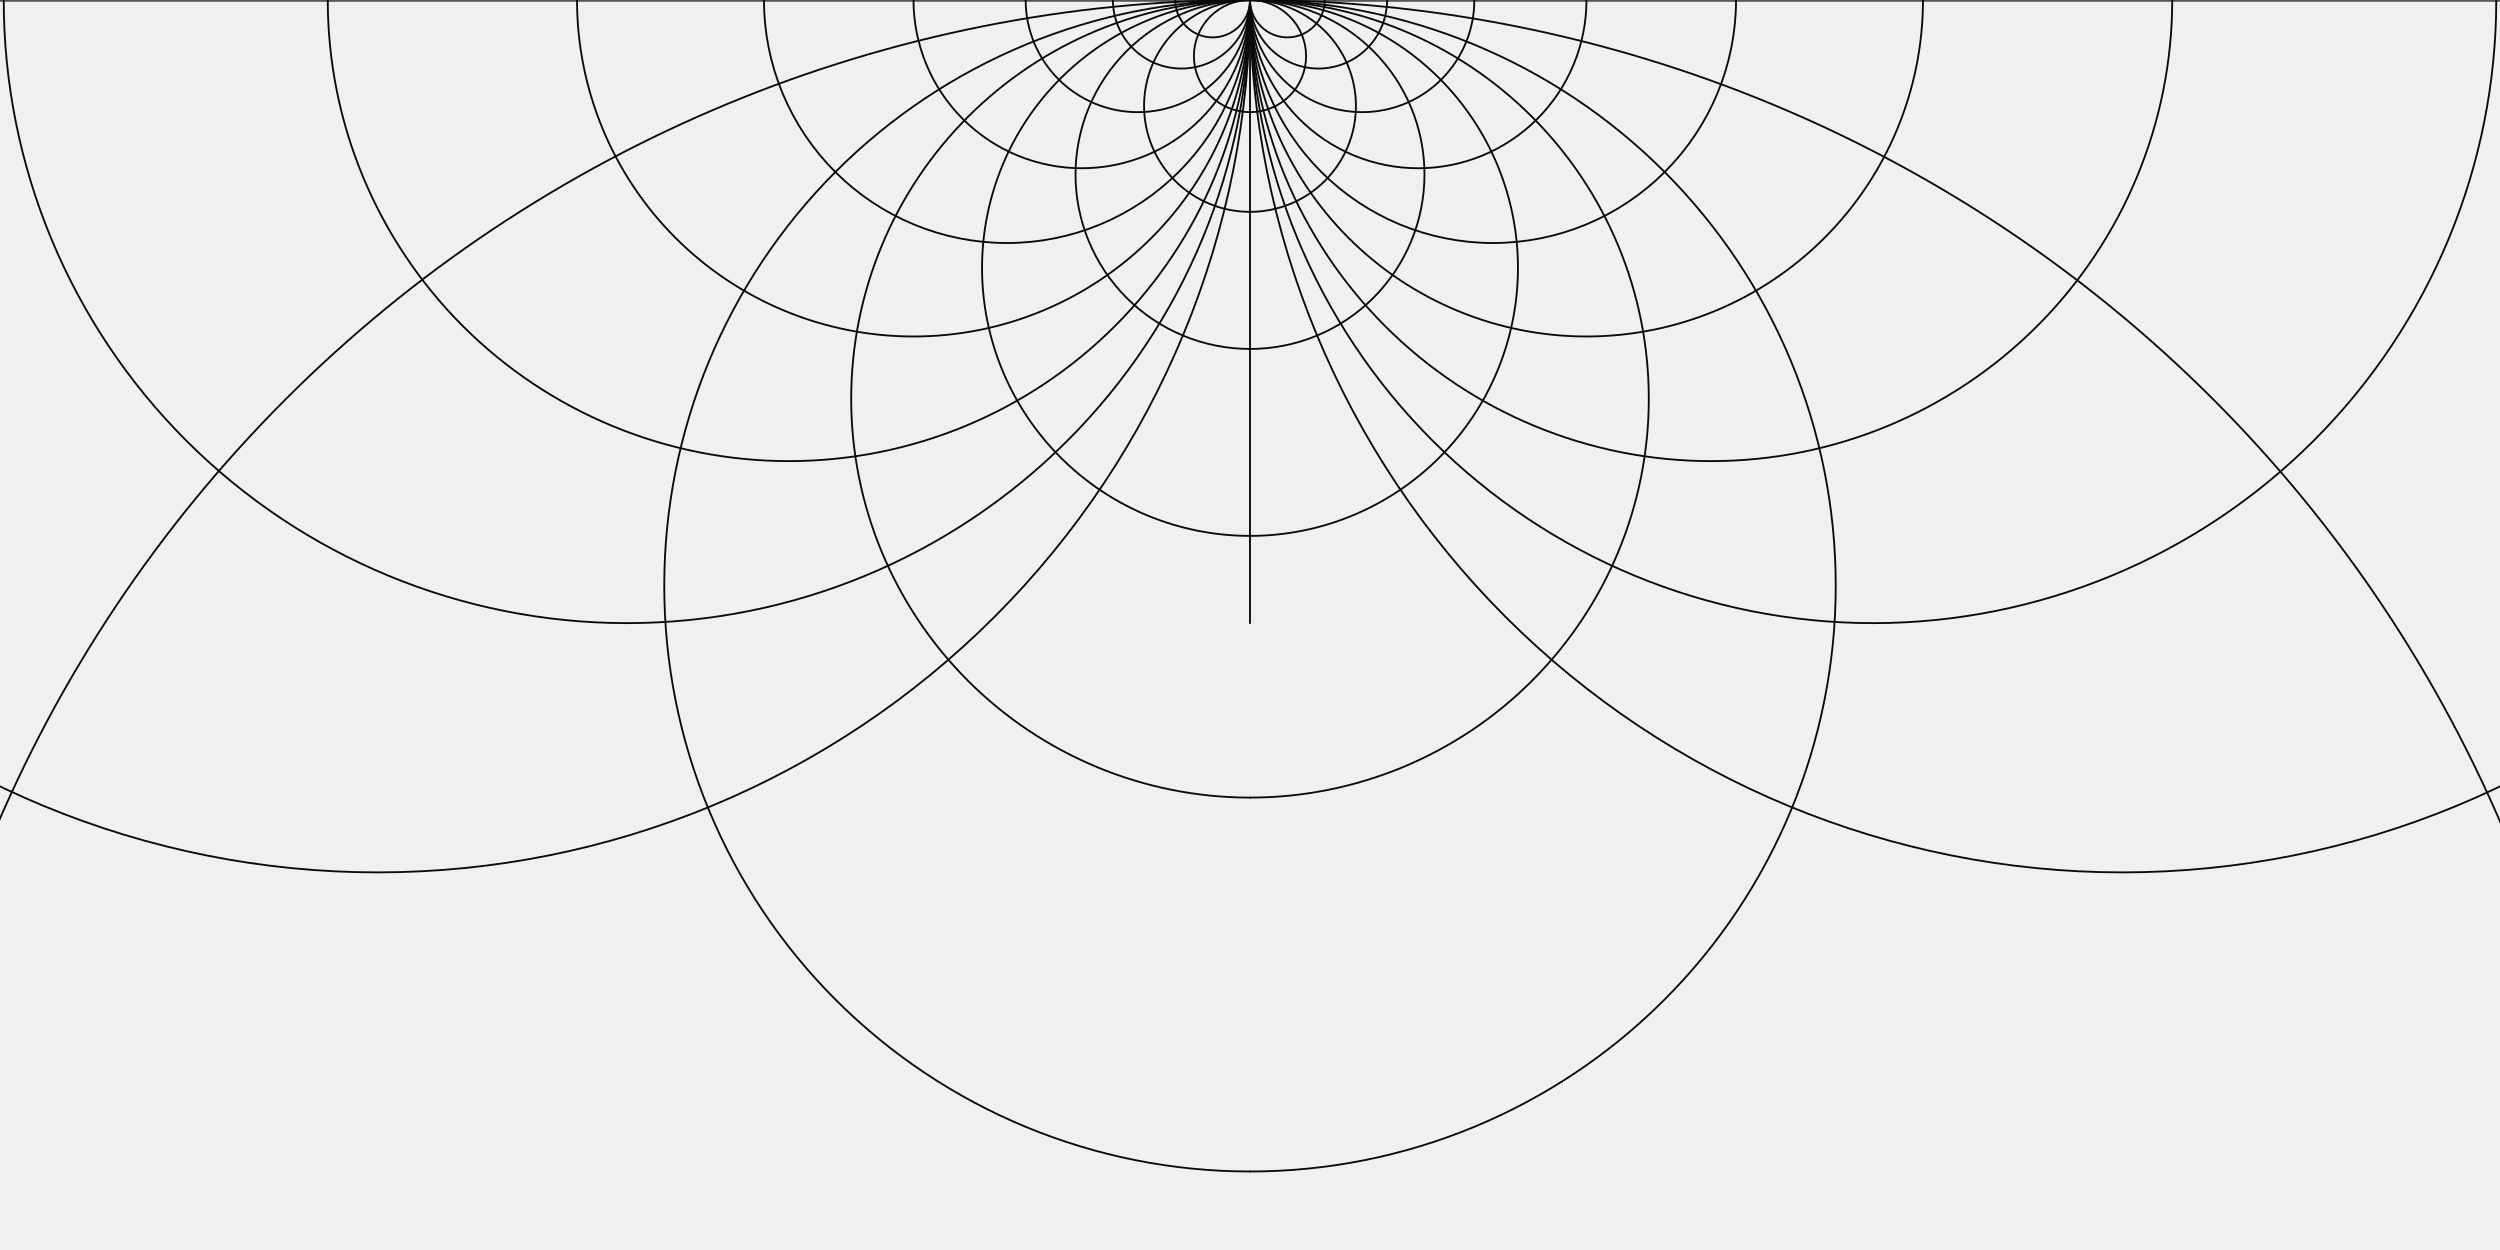
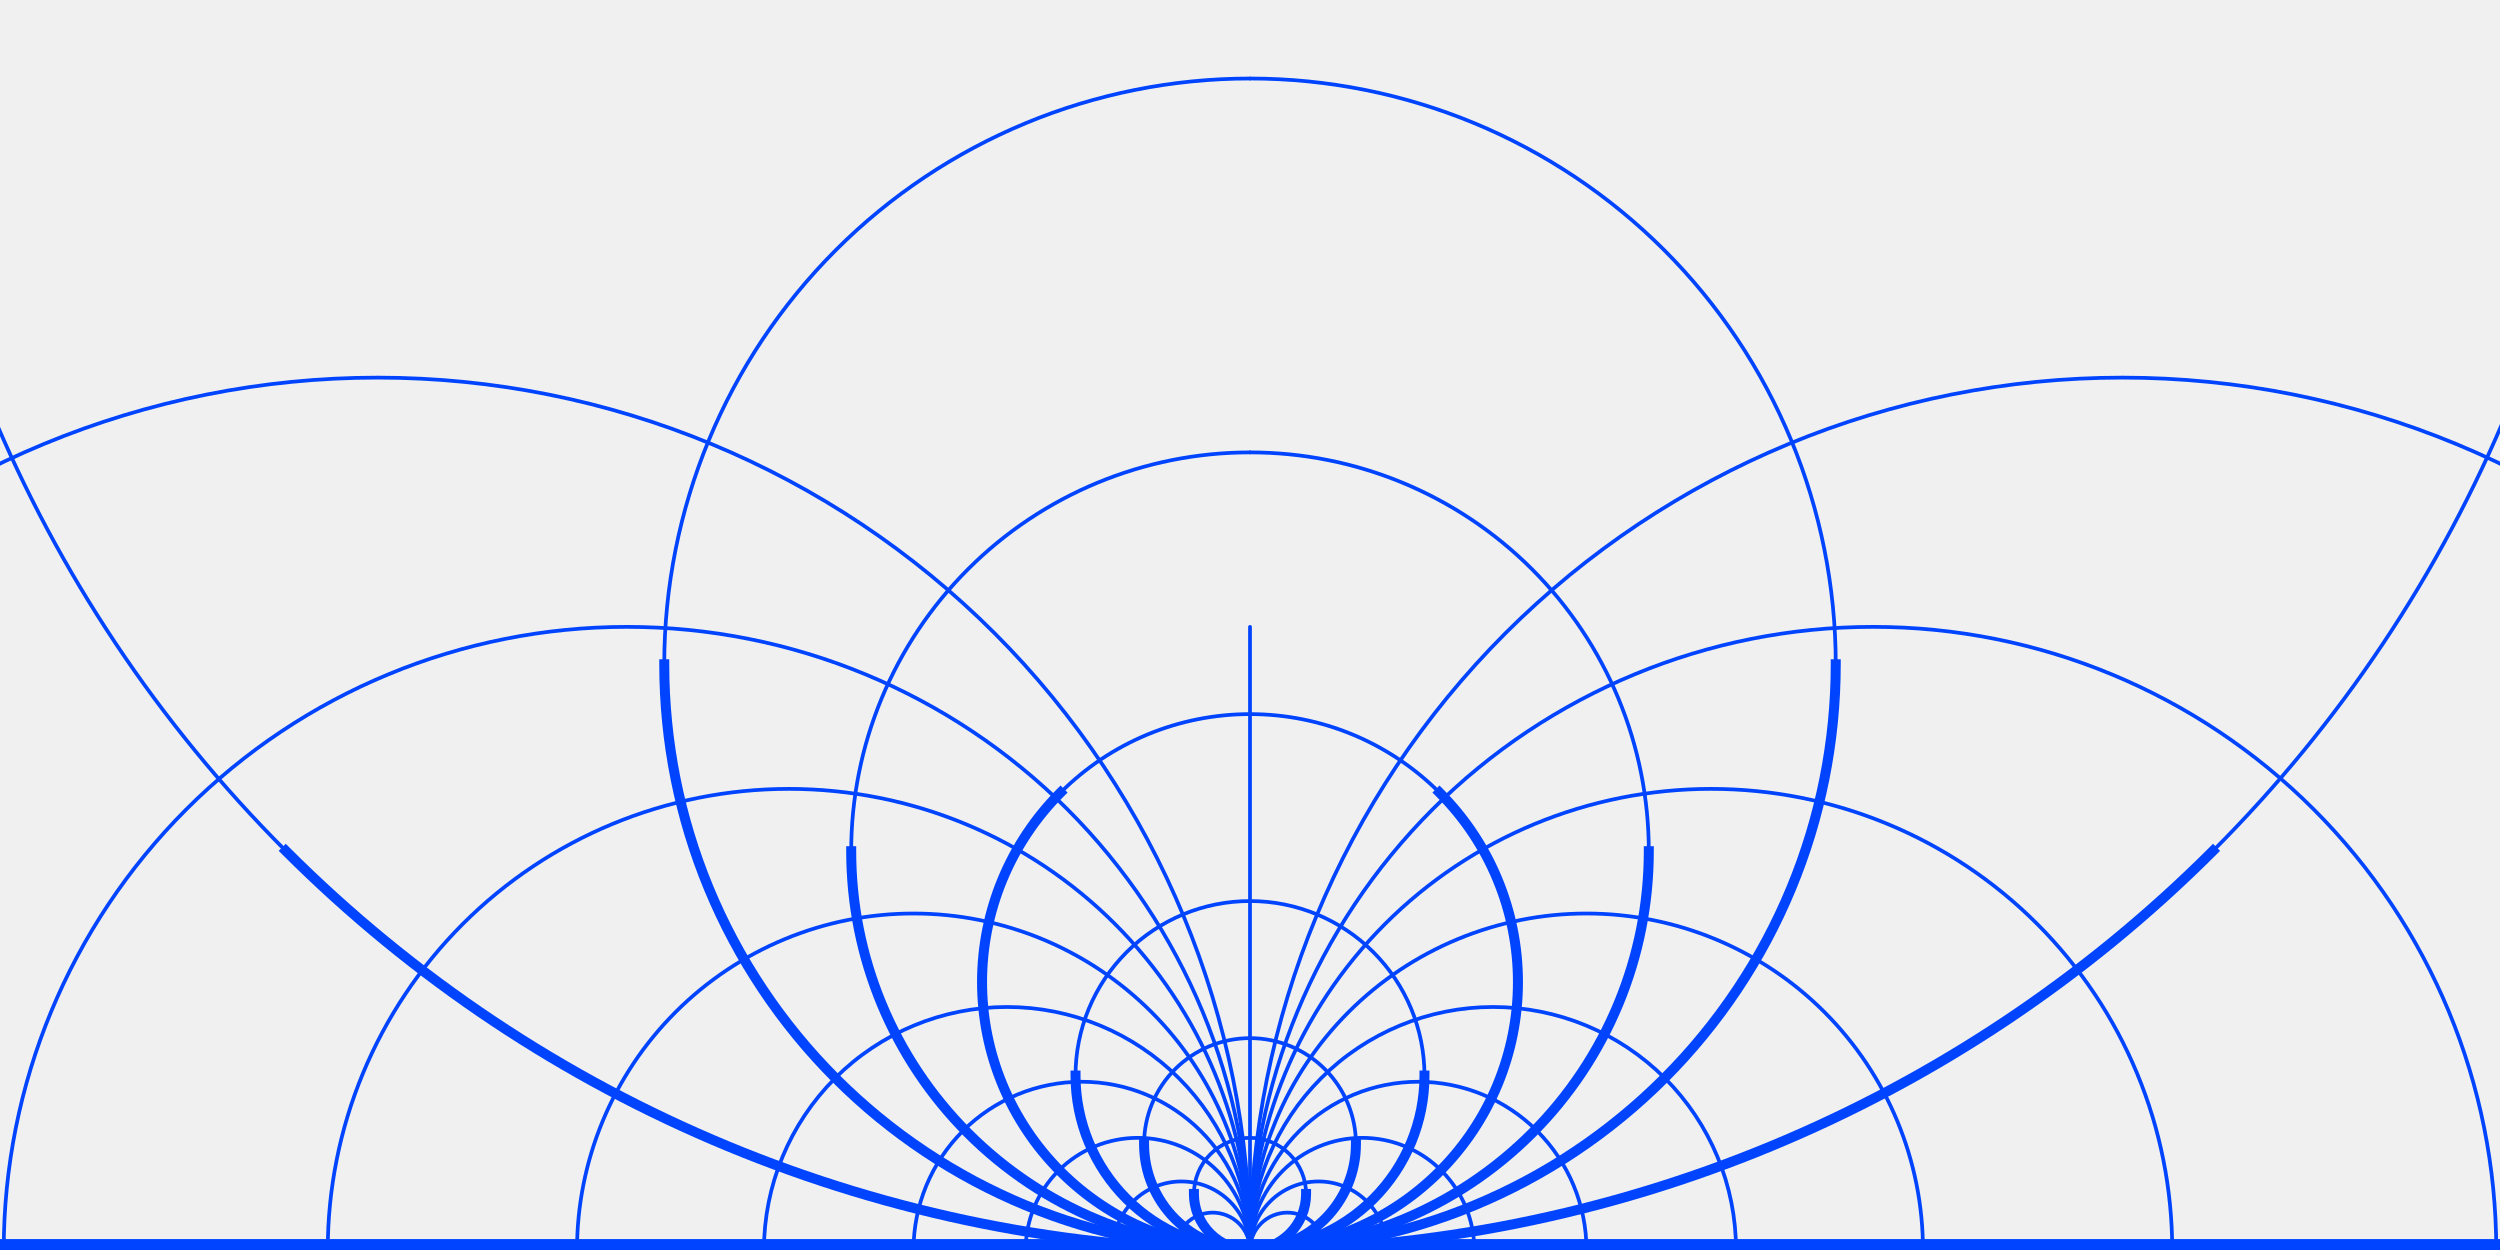
- <svg xmlns="http://www.w3.org/2000/svg" viewBox="0 0 2006 1003" width="2006" height="1003" fill="none" stroke="#0A0A0A" stroke-width="1.5" stroke-linecap="round">
+ <svg xmlns="http://www.w3.org/2000/svg" width="1000" height="500" viewBox="0 0 1000 500" fill="none">
+   <g clip-path="url(#clip0_16_289)">
+     <mask id="mask0_16_289" style="mask-type:luminance" maskUnits="userSpaceOnUse" x="0" y="0" width="1000" height="500">
+       <path d="M1000 500H0V0H1000V500Z" fill="white" />
+     </mask>
+     <g mask="url(#mask0_16_289)">
+       <path d="M0 499.626H1000" stroke="#0044FF" stroke-width="0.499" stroke-linecap="round" />
+       <path d="M0 499.626H1000" stroke="#0044FF" stroke-width="7.976" stroke-linecap="round" />
+       <path d="M500 500V250.748" stroke="#0044FF" stroke-width="1.496" stroke-linecap="round" />
+       <path d="M500 500C494.05 500 488.344 497.637 484.137 493.43C479.931 489.223 477.567 483.517 477.567 477.567C477.567 471.618 479.931 465.912 484.137 461.705C488.344 457.498 494.05 455.135 500 455.135" stroke="#0044FF" stroke-width="1.496" stroke-linecap="round" />
+       <path d="M477.567 477.567C477.567 483.517 479.931 489.223 484.137 493.43C488.344 497.637 494.05 500 500 500" stroke="#0044FF" stroke-width="4" stroke-linecap="square" />
+       <path d="M500 500C505.947 500 511.655 497.637 515.862 493.43C520.07 489.223 522.433 483.517 522.433 477.567C522.433 471.618 520.07 465.912 515.862 461.705C511.655 457.498 505.947 455.135 500 455.135" stroke="#0044FF" stroke-width="1.496" stroke-linecap="round" />
+       <path d="M522.433 477.567C522.433 483.517 520.07 489.223 515.862 493.43C511.655 497.637 505.947 500 500 500" stroke="#0044FF" stroke-width="4" stroke-linecap="square" />
+       <path d="M500 500C488.762 500 477.984 495.536 470.038 487.589C462.091 479.643 457.627 468.865 457.627 457.627C457.627 446.389 462.091 435.612 470.038 427.665C477.984 419.718 488.762 415.254 500 415.254" stroke="#0044FF" stroke-width="1.496" stroke-linecap="round" />
+       <path d="M500 500C511.236 500 522.014 495.536 529.96 487.589C537.906 479.643 542.373 468.865 542.373 457.627C542.373 446.389 537.906 435.612 529.96 427.665C522.014 419.718 511.236 415.254 500 415.254" stroke="#0044FF" stroke-width="1.496" stroke-linecap="round" />
+       <path d="M457.627 457.627C457.627 468.865 462.091 479.643 470.038 487.589C477.984 495.536 488.762 500 500 500" stroke="#0044FF" stroke-width="4" stroke-linecap="square" />
+       <path d="M542.373 457.627C542.373 468.865 537.906 479.643 529.96 487.589C522.014 495.536 511.236 500 500 500" stroke="#0044FF" stroke-width="4" stroke-linecap="square" />
+       <path d="M500 500C481.49 500 463.739 492.647 450.65 479.559C437.562 466.47 430.209 448.719 430.209 430.209C430.209 411.7 437.562 393.948 450.65 380.86C463.739 367.772 481.49 360.419 500 360.419" stroke="#0044FF" stroke-width="1.496" stroke-linecap="round" />
+       <path d="M500 500C518.509 500 536.261 492.647 549.347 479.559C562.437 466.47 569.79 448.719 569.79 430.209C569.79 411.7 562.437 393.948 549.347 380.86C536.261 367.772 518.509 360.419 500 360.419" stroke="#0044FF" stroke-width="1.496" stroke-linecap="round" />
+       <path d="M500 500C481.49 500 463.739 492.647 450.65 479.559C437.562 466.47 430.209 448.719 430.209 430.209" stroke="#0044FF" stroke-width="4" stroke-linecap="square" />
+       <path d="M569.79 430.209C569.79 448.719 562.437 466.47 549.347 479.559C536.261 492.647 518.509 500 500 500" stroke="#0044FF" stroke-width="4" stroke-linecap="square" />
+       <path d="M500 500C471.574 500 444.313 488.708 424.213 468.608C404.113 448.508 392.821 421.247 392.821 392.822C392.821 364.396 404.113 337.135 424.213 317.035C444.313 296.935 471.574 285.643 500 285.643" stroke="#0044FF" stroke-width="1.496" stroke-linecap="round" />
+       <path d="M500 500C528.424 500 555.688 488.708 575.787 468.608C595.887 448.508 607.178 421.247 607.178 392.822C607.178 364.396 595.887 337.135 575.787 317.035C555.688 296.935 528.424 285.643 500 285.643" stroke="#0044FF" stroke-width="1.496" stroke-linecap="round" />
+       <path d="M424.213 317.035C404.113 337.135 392.821 364.396 392.821 392.822C392.821 421.247 404.113 448.508 424.213 468.608C444.313 488.708 471.574 500 500 500" stroke="#0044FF" stroke-width="4" stroke-linecap="square" />
+       <path d="M575.787 317.035C595.887 337.135 607.178 364.396 607.178 392.822C607.178 421.247 595.887 448.508 575.787 468.608C555.688 488.708 528.424 500 500 500" stroke="#0044FF" stroke-width="4" stroke-linecap="square" />
+       <path d="M500 500C457.692 500 417.117 483.193 387.201 453.277C357.285 423.361 340.479 382.786 340.479 340.479C340.479 298.171 357.285 257.596 387.201 227.68C417.117 197.764 457.692 180.957 500 180.957" stroke="#0044FF" stroke-width="1.496" stroke-linecap="round" />
+       <path d="M500 500C542.308 500 582.881 483.193 612.797 453.277C642.717 423.361 659.521 382.786 659.521 340.479C659.521 298.171 642.717 257.596 612.797 227.68C582.881 197.764 542.308 180.957 500 180.957" stroke="#0044FF" stroke-width="1.496" stroke-linecap="round" />
+       <path d="M340.479 340.479C340.479 382.786 357.285 423.361 387.201 453.277C417.117 483.193 457.692 500 500 500" stroke="#0044FF" stroke-width="4" stroke-linecap="square" />
+       <path d="M659.521 340.479C659.521 382.786 642.717 423.361 612.797 453.277C582.881 483.193 542.308 500 500 500" stroke="#0044FF" stroke-width="4" stroke-linecap="square" />
+       <path d="M500 500C437.86 500 378.266 475.315 334.327 431.376C290.388 387.437 265.703 327.842 265.703 265.703C265.703 203.563 290.388 143.969 334.327 100.03C378.266 56.091 437.86 31.406 500 31.406" stroke="#0044FF" stroke-width="1.496" stroke-linecap="round" />
+       <path d="M265.703 265.703C265.703 327.842 290.388 387.437 334.327 431.376C378.266 475.315 437.86 500 500 500" stroke="#0044FF" stroke-width="4" stroke-linecap="square" />
+       <path d="M500 500C562.139 500 621.735 475.315 665.673 431.376C709.611 387.437 734.297 327.842 734.297 265.703C734.297 203.563 709.611 143.969 665.673 100.03C621.735 56.091 562.139 31.406 500 31.406" stroke="#0044FF" stroke-width="1.496" stroke-linecap="round" />
+       <path d="M734.297 265.703C734.297 327.842 709.611 387.437 665.673 431.376C621.735 475.315 562.139 500 500 500" stroke="#0044FF" stroke-width="4" stroke-linecap="square" />
+       <path d="M499.751 500C355.177 500 216.525 442.568 114.297 340.339C12.068 238.111 -45.364 99.459 -45.364 -45.115C-45.364 -189.686 12.068 -328.34 114.297 -430.568C216.525 -532.797 355.177 -590.229 499.751 -590.229" stroke="#0044FF" stroke-width="1.496" stroke-linecap="round" />
+       <path d="M499.751 500C355.178 500 216.525 442.568 114.297 340.339" stroke="#0044FF" stroke-width="4" stroke-linecap="square" />
+       <path d="M499.75 500C644.322 500 782.976 442.568 885.204 340.339C987.432 238.111 1044.87 99.459 1044.87 -45.115C1044.87 -189.686 987.432 -328.34 885.204 -430.568C782.976 -532.797 644.322 -590.229 499.75 -590.229" stroke="#0044FF" stroke-width="1.496" stroke-linecap="round" />
+       <path d="M499.75 500C644.322 500 782.976 442.568 885.204 340.339" stroke="#0044FF" stroke-width="4" stroke-linecap="square" />
+       <path d="M500 500C500 496.034 501.575 492.23 504.382 489.425C507.183 486.621 510.987 485.045 514.955 485.045C518.923 485.045 522.727 486.621 525.528 489.425C528.335 492.23 529.91 496.034 529.91 500" stroke="#0044FF" stroke-width="1.496" stroke-linecap="round" />
+       <path d="M500 500C500 496.034 498.424 492.23 495.62 489.425C492.815 486.621 489.011 485.045 485.045 485.045C481.079 485.045 477.275 486.621 474.47 489.425C471.666 492.23 470.09 496.034 470.09 500" stroke="#0044FF" stroke-width="1.496" stroke-linecap="round" />
+       <path d="M500 500C500 492.728 502.886 485.755 508.031 480.613C513.17 475.471 520.145 472.582 527.418 472.582C534.691 472.582 541.665 475.471 546.805 480.613C551.949 485.755 554.835 492.728 554.835 500" stroke="#0044FF" stroke-width="1.496" stroke-linecap="round" />
+       <path d="M500 500C500 492.728 497.111 485.755 491.97 480.613C486.828 475.471 479.854 472.582 472.582 472.582C465.311 472.582 458.337 475.471 453.195 480.613C448.053 485.755 445.165 492.728 445.165 500" stroke="#0044FF" stroke-width="1.496" stroke-linecap="round" />
+       <path d="M500 500C500 488.101 504.726 476.689 513.141 468.275C521.555 459.861 532.966 455.135 544.865 455.135C556.765 455.135 568.175 459.861 576.59 468.275C585.005 476.689 589.731 488.101 589.731 500" stroke="#0044FF" stroke-width="1.496" stroke-linecap="round" />
+       <path d="M500 500C500 488.101 495.273 476.689 486.859 468.275C478.445 459.861 467.033 455.135 455.134 455.135C443.236 455.135 431.824 459.861 423.41 468.275C414.996 476.689 410.269 488.101 410.269 500" stroke="#0044FF" stroke-width="1.496" stroke-linecap="round" />
+       <path d="M500 500C500 482.151 507.089 465.034 519.711 452.413C532.333 439.792 549.452 432.702 567.298 432.702C585.145 432.702 602.263 439.792 614.885 452.413C627.507 465.034 634.596 482.151 634.596 500" stroke="#0044FF" stroke-width="1.496" stroke-linecap="round" />
+       <path d="M500 500C500 482.151 492.91 465.034 480.289 452.413C467.668 439.792 450.55 432.702 432.702 432.702C414.853 432.702 397.736 439.792 385.115 452.413C372.494 465.034 365.404 482.151 365.404 500" stroke="#0044FF" stroke-width="1.496" stroke-linecap="round" />
+       <path d="M500 500C500 474.219 510.239 449.494 528.47 431.263C546.7 413.033 571.426 402.792 597.208 402.792C622.991 402.792 647.717 413.033 665.947 431.263C684.177 449.494 694.417 474.219 694.417 500" stroke="#0044FF" stroke-width="1.496" stroke-linecap="round" />
+       <path d="M500 500C500 474.219 489.758 449.494 471.528 431.263C453.298 413.033 428.573 402.792 402.792 402.792C377.01 402.792 352.285 413.033 334.055 431.263C315.825 449.494 305.583 474.219 305.583 500" stroke="#0044FF" stroke-width="1.496" stroke-linecap="round" />
+       <path d="M500 500C500 464.303 514.182 430.068 539.422 404.826C564.666 379.584 598.898 365.404 634.596 365.404C670.294 365.404 704.526 379.584 729.771 404.826C755.01 430.068 769.192 464.303 769.192 500" stroke="#0044FF" stroke-width="1.496" stroke-linecap="round" />
+       <path d="M500 500C500 464.303 485.82 430.068 460.578 404.826C435.336 379.584 401.101 365.404 365.404 365.404C329.707 365.404 295.472 379.584 270.23 404.826C244.988 430.068 230.808 464.303 230.808 500" stroke="#0044FF" stroke-width="1.496" stroke-linecap="round" />
+       <path d="M500 500C500 451.082 519.432 404.167 554.023 369.576C588.614 334.986 635.528 315.553 684.447 315.553C733.365 315.553 780.279 334.986 814.87 369.576C849.462 404.167 868.893 451.082 868.893 500" stroke="#0044FF" stroke-width="1.496" stroke-linecap="round" />
+       <path d="M500 500C500 451.082 480.567 404.167 445.977 369.576C411.386 334.986 364.472 315.553 315.553 315.553C266.635 315.553 219.72 334.986 185.13 369.576C150.539 404.167 131.107 451.082 131.107 500" stroke="#0044FF" stroke-width="1.496" stroke-linecap="round" />
+       <path d="M500 500C500 433.894 526.261 370.496 573.006 323.752C619.746 277.008 683.146 250.748 749.252 250.748C815.359 250.748 878.759 277.008 925.499 323.752C972.243 370.496 998.504 433.894 998.504 500" stroke="#0044FF" stroke-width="1.496" stroke-linecap="round" />
+       <path d="M500 500C500 433.894 473.74 370.496 426.996 323.752C380.252 277.008 316.854 250.748 250.748 250.748C184.642 250.748 121.244 277.008 74.5 323.752C27.756 370.496 1.496 433.894 1.496 500" stroke="#0044FF" stroke-width="1.496" stroke-linecap="round" />
+       <path d="M500 500C500 407.452 536.765 318.694 602.208 253.253C667.647 187.812 756.406 151.047 848.953 151.047C941.5 151.047 1030.26 187.812 1095.7 253.253C1161.14 318.694 1197.91 407.452 1197.91 500" stroke="#0044FF" stroke-width="1.496" stroke-linecap="round" />
+       <path d="M500 500C500 407.452 463.235 318.694 397.794 253.253C332.352 187.812 243.595 151.047 151.047 151.047C58.498 151.047 -30.259 187.812 -95.7 253.253C-161.142 318.694 -197.906 407.452 -197.906 500" stroke="#0044FF" stroke-width="1.496" stroke-linecap="round" />
+     </g>
+   </g>
  <defs>
-     <clipPath id="flower-clip">
-       <rect width="2006" height="1003" />
+     <clipPath id="clip0_16_289">
+       <rect width="1000" height="500" fill="white" transform="matrix(1 0 0 -1 0 500)" />
    </clipPath>
  </defs>
-   <g clip-path="url(#flower-clip)">
-     <path id="flower-baseline" d="M0 0.75H2006" stroke-width="1" />
-     <path id="flower-axis" d="M1003 0V500" />
-     <g id="flower-rings">
-       <g class="ring" data-order="1">
-         <path d="M1003 0C991.065 0 979.619 4.741 971.18 13.18C962.741 21.619 958 33.065 958 45C958 56.935 962.741 68.381 971.18 76.82C979.619 85.259 991.065 90 1003 90" />
-         <path d="M1003 0C1014.93 0 1026.38 4.741 1034.82 13.18C1043.26 21.619 1048 33.065 1048 45C1048 56.935 1043.26 68.381 1034.82 76.82C1026.38 85.259 1014.93 90 1003 90" />
-       </g>
-       <g class="ring" data-order="2">
-         <path d="M1003 0C980.457 4.75067e-07 958.837 8.955 942.896 24.896C926.955 40.837 918 62.457 918 85C918 107.543 926.955 129.163 942.896 145.104C958.837 161.045 980.457 170 1003 170" />
-         <path d="M1003 0C1025.54 4.75067e-07 1047.16 8.955 1063.1 24.896C1079.04 40.837 1088 62.457 1088 85C1088 107.543 1079.04 129.163 1063.1 145.104C1047.16 161.045 1025.54 170 1003 170" />
-       </g>
-       <g class="ring" data-order="3">
-         <path d="M1003 0C965.87 5.53285e-07 930.26 14.75 904.005 41.005C877.75 67.26 863 102.87 863 140C863 177.13 877.75 212.74 904.005 238.995C930.26 265.25 965.87 280 1003 280" />
-         <path d="M1003 0C1040.13 5.53285e-07 1075.74 14.75 1101.99 41.005C1128.25 67.26 1143 102.87 1143 140C1143 177.13 1128.25 212.74 1101.99 238.995C1075.74 265.25 1040.13 280 1003 280" />
-       </g>
-       <g class="ring" data-order="4">
-         <path d="M1003 0C945.978 0 891.292 22.652 850.972 62.972C810.652 103.292 788 157.978 788 215C788 272.022 810.652 326.708 850.972 367.028C891.292 407.348 945.978 430 1003 430" />
-         <path d="M1003 0C1060.02 0 1114.71 22.652 1155.03 62.972C1195.35 103.292 1218 157.978 1218 215C1218 272.022 1195.35 326.708 1155.03 367.028C1114.71 407.348 1060.02 430 1003 430" />
-       </g>
-       <g class="ring" data-order="5">
-         <path d="M1003 0C918.131 0 836.737 33.714 776.726 93.726C716.714 153.737 683 235.131 683 320C683 404.869 716.714 486.263 776.726 546.274C836.737 606.286 918.131 640 1003 640" />
-         <path d="M1003 0C1087.87 0 1169.26 33.714 1229.27 93.726C1289.29 153.737 1323 235.131 1323 320C1323 404.869 1289.29 486.263 1229.27 546.274C1169.26 606.286 1087.87 640 1003 640" />
-       </g>
-       <g class="ring" data-order="6">
-         <path d="M1003 0C878.348 0 758.802 49.518 670.66 137.66C582.518 225.802 533 345.348 533 470C533 594.652 582.518 714.198 670.66 802.34C758.802 890.482 878.348 940 1003 940" />
-         <path d="M1003 0C1127.65 0 1247.2 49.518 1335.34 137.66C1423.48 225.802 1473 345.348 1473 470C1473 594.652 1423.48 714.198 1335.34 802.34C1247.2 890.482 1127.65 940 1003 940" />
-       </g>
-       <g class="ring" data-order="7">
-         <path d="M1002.5 -3.62396e-05C712.486 -3.62396e-05 434.35 115.208 229.279 320.279C24.208 525.35 -91 803.486 -91 1093.5C-91 1383.51 24.208 1661.65 229.279 1866.72C434.35 2071.79 712.486 2187 1002.5 2187" />
-         <path d="M1002.5 -3.62396e-05C1292.51 -3.62396e-05 1570.65 115.208 1775.72 320.279C1980.79 525.35 2096 803.486 2096 1093.5C2096 1383.51 1980.79 1661.65 1775.72 1866.72C1570.65 2071.79 1292.51 2187 1002.5 2187" />
-       </g>
-     </g>
-     <g id="flower-fan">
-       <g class="petal" data-order="1">
-         <path d="M1003 0C1003 7.956 1006.16 15.587 1011.79 21.213C1017.41 26.839 1025.04 30 1033 30C1040.96 30 1048.59 26.839 1054.21 21.213C1059.84 15.587 1063 7.956 1063 0" />
-         <path d="M1003 0C1003 7.956 999.839 15.587 994.213 21.213C988.587 26.839 980.956 30 973 30C965.044 30 957.413 26.839 951.787 21.213C946.161 15.587 943 7.956 943 0" />
-       </g>
-       <g class="petal" data-order="2">
-         <path d="M1003 0C1003 14.587 1008.79 28.576 1019.11 38.891C1029.42 49.205 1043.41 55 1058 55C1072.59 55 1086.58 49.205 1096.89 38.891C1107.21 28.576 1113 14.587 1113 0" />
-         <path d="M1003 0C1003 14.587 997.205 28.576 986.891 38.891C976.576 49.205 962.587 55 948 55C933.413 55 919.424 49.205 909.109 38.891C898.795 28.576 893 14.587 893 0" />
-       </g>
-       <g class="petal" data-order="3">
-         <path d="M1003 0C1003 23.869 1012.48 46.761 1029.36 63.64C1046.24 80.518 1069.13 90 1093 90C1116.87 90 1139.76 80.518 1156.64 63.64C1173.52 46.761 1183 23.869 1183 0" />
-         <path d="M1003 0C1003 23.869 993.518 46.761 976.64 63.64C959.761 80.518 936.869 90 913 90C889.131 90 866.239 80.518 849.36 63.64C832.482 46.761 823 23.869 823 0" />
-       </g>
-       <g class="petal" data-order="4">
-         <path d="M1003 0C1003 35.804 1017.22 70.142 1042.54 95.459C1067.86 120.777 1102.2 135 1138 135C1173.8 135 1208.14 120.777 1233.46 95.459C1258.78 70.142 1273 35.804 1273 0" />
-         <path d="M1003 0C1003 35.804 988.777 70.142 963.459 95.459C938.142 120.777 903.804 135 868 135C832.196 135 797.858 120.777 772.541 95.459C747.223 70.142 733 35.804 733 0" />
-       </g>
-       <g class="petal" data-order="5">
-         <path d="M1003 0C1003 51.717 1023.54 101.316 1060.11 137.886C1096.68 174.455 1146.28 195 1198 195C1249.72 195 1299.32 174.455 1335.89 137.886C1372.46 101.316 1393 51.717 1393 0" />
-         <path d="M1003 0C1003 51.717 982.455 101.316 945.886 137.886C909.316 174.455 859.717 195 808 195C756.283 195 706.684 174.455 670.114 137.886C633.545 101.316 613 51.717 613 0" />
-       </g>
-       <g class="petal" data-order="6">
-         <path d="M1003 0C1003 71.609 1031.45 140.284 1082.08 190.919C1132.72 241.554 1201.39 270 1273 270C1344.61 270 1413.28 241.554 1463.92 190.919C1514.55 140.284 1543 71.609 1543 0" />
-         <path d="M1003 0C1003 71.609 974.554 140.284 923.919 190.919C873.284 241.554 804.608 270 733 270C661.392 270 592.716 241.554 542.081 190.919C491.446 140.284 463 71.609 463 0" />
-       </g>
-       <g class="petal" data-order="7">
-         <path d="M1003 0C1003 98.13 1041.98 192.241 1111.37 261.63C1180.76 331.018 1274.87 370 1373 370C1471.13 370 1565.24 331.018 1634.63 261.63C1704.02 192.241 1743 98.13 1743 0" />
-         <path d="M1003 0C1003 98.13 964.018 192.241 894.63 261.63C825.241 331.018 731.13 370 633 370C534.87 370 440.759 331.018 371.37 261.63C301.982 192.241 263 98.13 263 0" />
-       </g>
-       <g class="petal" data-order="8">
-         <path d="M1003 0C1003 132.608 1055.68 259.785 1149.45 353.553C1243.21 447.322 1370.39 500 1503 500C1635.61 500 1762.79 447.322 1856.55 353.553C1950.32 259.785 2003 132.608 2003 0" />
-         <path d="M1003 0C1003 132.608 950.322 259.785 856.553 353.553C762.785 447.322 635.608 500 503 500C370.392 500 243.215 447.322 149.447 353.553C55.678 259.785 3 132.608 3 0" />
-       </g>
-       <g class="petal" data-order="9">
-         <path d="M1003 0C1003 185.652 1076.75 363.699 1208.03 494.975C1339.3 626.25 1517.35 700 1703 700C1888.65 700 2066.7 626.25 2197.97 494.975C2329.25 363.699 2403 185.652 2403 0" />
-         <path d="M1003 0C1003 185.652 929.25 363.699 797.975 494.975C666.699 626.25 488.652 700 303 700C117.348 700 -60.699 626.25 -191.975 494.975C-323.25 363.699 -397 185.652 -397 0" />
-       </g>
-     </g>
-   </g>
</svg>
